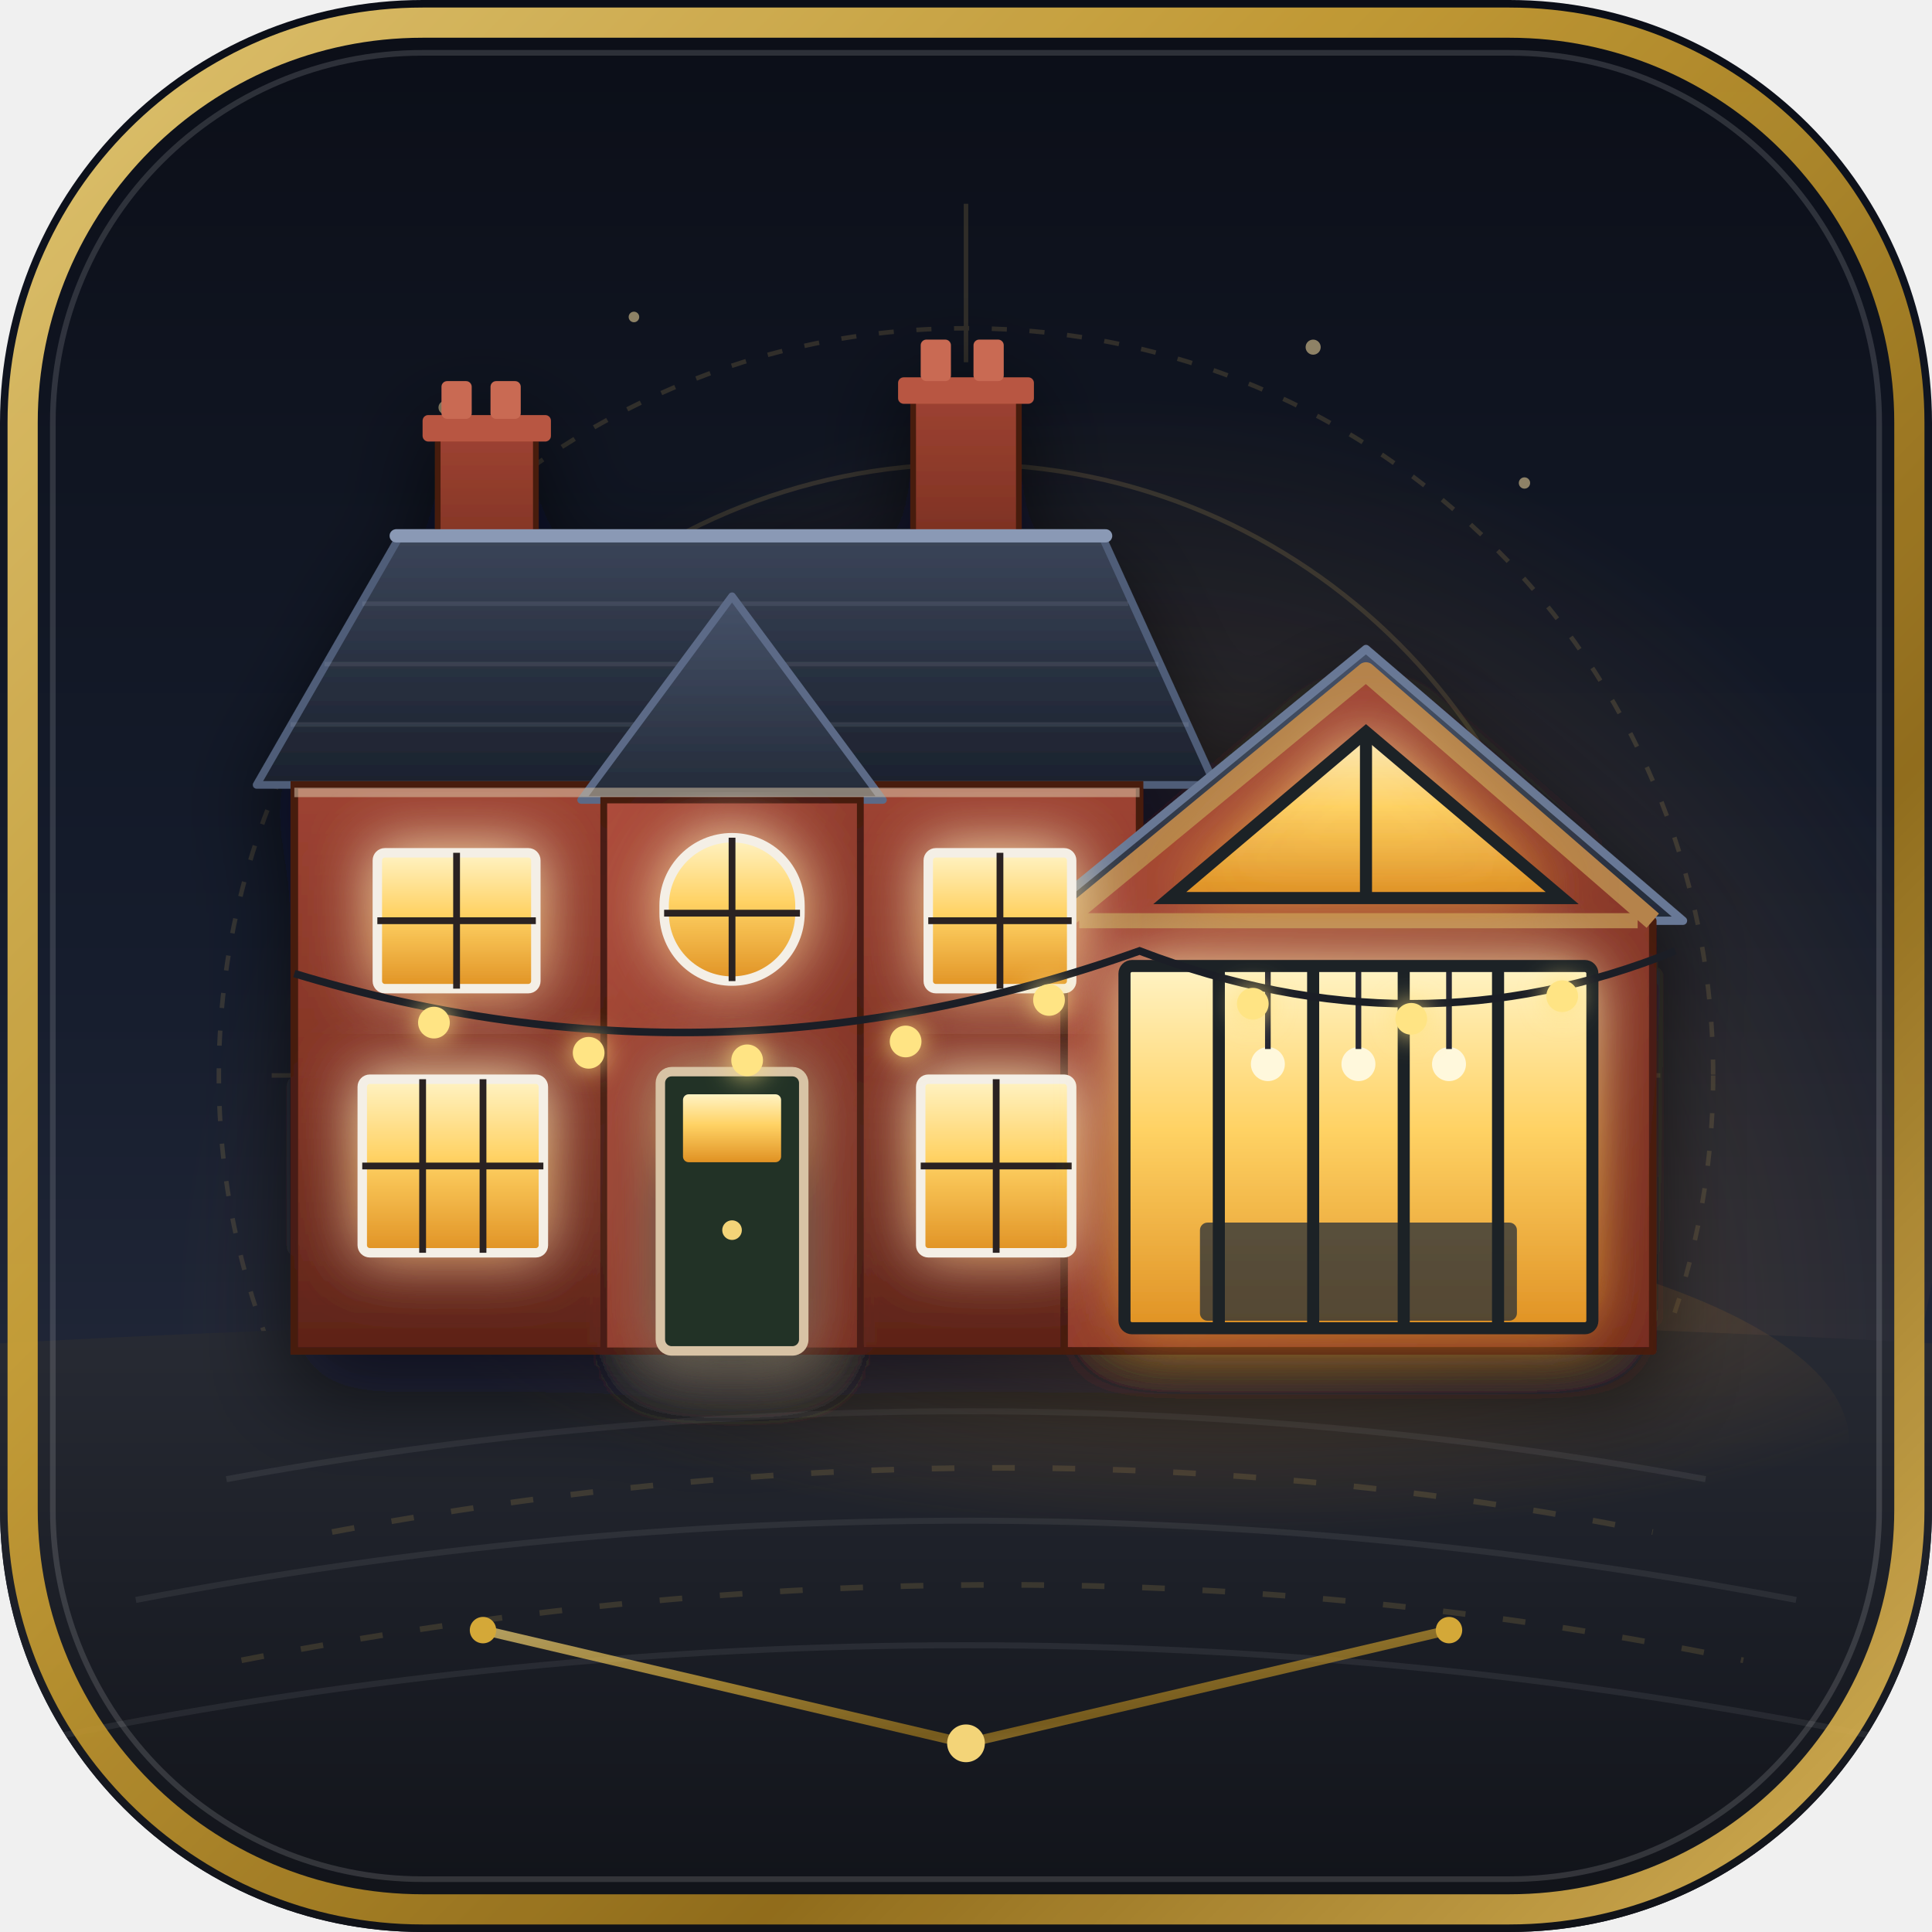
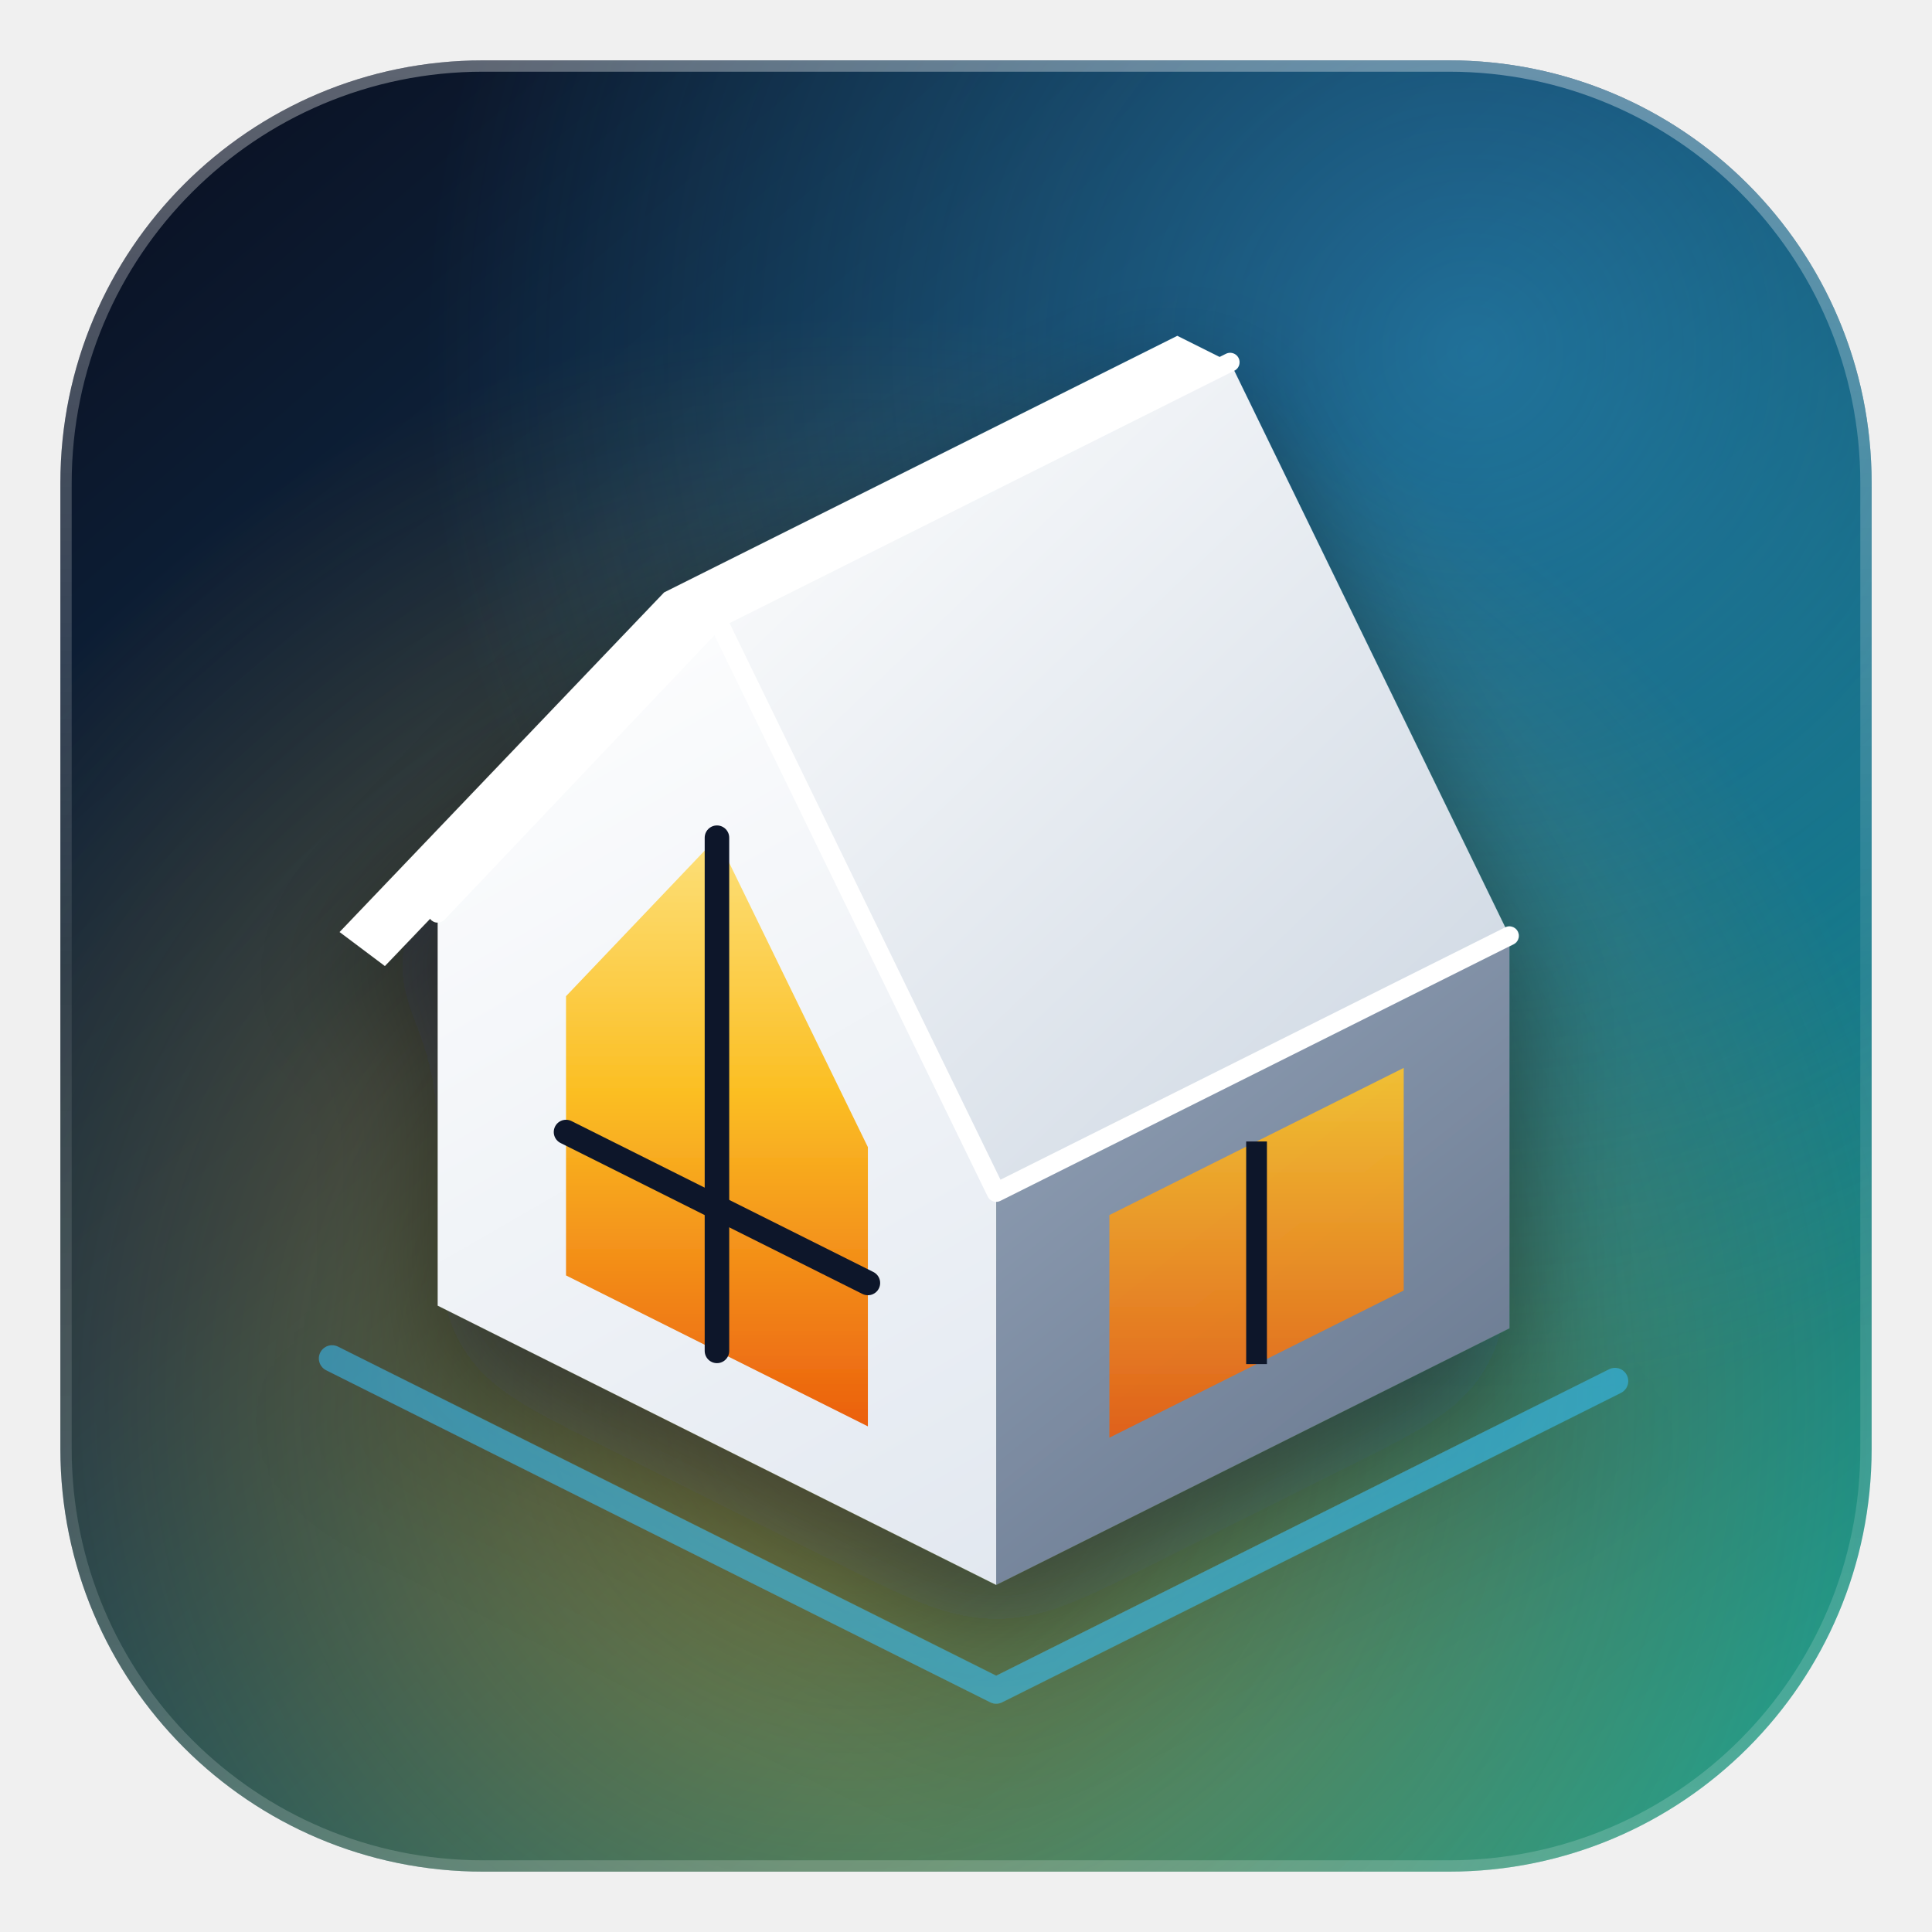
- <svg xmlns="http://www.w3.org/2000/svg" viewBox="0 0 512 512" width="512" height="512">
+ <svg xmlns="http://www.w3.org/2000/svg" viewBox="0 0 512 512" width="512" height="512" fill="none">
  <defs>
-     <clipPath id="badgeClip">
-       <rect x="0" y="0" width="512" height="512" rx="112" ry="112" />
-     </clipPath>
-     <linearGradient id="skyGrad" x1="0" y1="0" x2="0" y2="1">
-       <stop offset="0%" stop-color="#0b0e17" />
-       <stop offset="48%" stop-color="#151c2c" />
-       <stop offset="78%" stop-color="#23293a" />
-       <stop offset="100%" stop-color="#171920" />
+     <linearGradient id="bgGrad" x1="64" y1="32" x2="448" y2="480" gradientUnits="userSpaceOnUse">
+       <stop offset="0%" stop-color="#0B1326" />
+       <stop offset="38%" stop-color="#0F304D" />
+       <stop offset="72%" stop-color="#106876" />
+       <stop offset="100%" stop-color="#1D9A8C" />
    </linearGradient>
-     <radialGradient id="warmGlow" cx="54%" cy="62%" r="52%">
-       <stop offset="0%" stop-color="#f5c451" stop-opacity="0.38" />
-       <stop offset="55%" stop-color="#e59838" stop-opacity="0.14" />
-       <stop offset="100%" stop-color="#e59838" stop-opacity="0" />
+     <radialGradient id="warmGlow" cx="44%" cy="74%" r="60%">
+       <stop offset="0%" stop-color="#F59E0B" stop-opacity="0.48" />
+       <stop offset="100%" stop-color="#F59E0B" stop-opacity="0" />
    </radialGradient>
-     <linearGradient id="brassRim" x1="0" y1="0" x2="1" y2="1">
-       <stop offset="0%" stop-color="#f3d478" />
-       <stop offset="35%" stop-color="#d4a838" />
-       <stop offset="70%" stop-color="#9e761c" />
-       <stop offset="100%" stop-color="#e6be5a" />
+     <radialGradient id="skyGlow" cx="78%" cy="16%" r="58%">
+       <stop offset="0%" stop-color="#38BDF8" stop-opacity="0.42" />
+       <stop offset="100%" stop-color="#38BDF8" stop-opacity="0" />
+     </radialGradient>
+     <linearGradient id="roofGrad" x1="190" y1="96" x2="400" y2="316" gradientUnits="userSpaceOnUse">
+       <stop offset="0%" stop-color="#FFFFFF" />
+       <stop offset="100%" stop-color="#CBD5E1" />
    </linearGradient>
-     <linearGradient id="brickMain" x1="0" y1="0" x2="0" y2="1">
-       <stop offset="0%" stop-color="#9e4332" />
-       <stop offset="50%" stop-color="#843526" />
-       <stop offset="100%" stop-color="#5d2318" />
+     <linearGradient id="gableGrad" x1="116" y1="164" x2="264" y2="420" gradientUnits="userSpaceOnUse">
+       <stop offset="0%" stop-color="#FFFFFF" />
+       <stop offset="100%" stop-color="#E2E8F0" />
    </linearGradient>
-     <linearGradient id="brickWing" x1="0" y1="0" x2="1" y2="1">
-       <stop offset="0%" stop-color="#ae4d3b" />
-       <stop offset="100%" stop-color="#762d20" />
+     <linearGradient id="sideGrad" x1="264" y1="248" x2="400" y2="420" gradientUnits="userSpaceOnUse">
+       <stop offset="0%" stop-color="#94A3B8" />
+       <stop offset="100%" stop-color="#64748B" />
    </linearGradient>
-     <linearGradient id="slateRoof" x1="0" y1="0" x2="0" y2="1">
-       <stop offset="0%" stop-color="#3b4559" />
-       <stop offset="55%" stop-color="#283040" />
-       <stop offset="100%" stop-color="#1c222e" />
+     <linearGradient id="amberLit" x1="190" y1="210" x2="190" y2="385" gradientUnits="userSpaceOnUse">
+       <stop offset="0%" stop-color="#FDE68A" />
+       <stop offset="45%" stop-color="#FBBF24" />
+       <stop offset="100%" stop-color="#EA580C" />
    </linearGradient>
-     <linearGradient id="slateRoofEast" x1="0" y1="0" x2="0" y2="1">
-       <stop offset="0%" stop-color="#465269" />
-       <stop offset="100%" stop-color="#232a38" />
+     <linearGradient id="glassRim" x1="256" y1="16" x2="256" y2="496" gradientUnits="userSpaceOnUse">
+       <stop offset="0%" stop-color="#FFFFFF" stop-opacity="0.34" />
+       <stop offset="50%" stop-color="#FFFFFF" stop-opacity="0.08" />
+       <stop offset="100%" stop-color="#FFFFFF" stop-opacity="0.18" />
    </linearGradient>
-     <linearGradient id="winGlow" x1="0" y1="0" x2="0" y2="1">
-       <stop offset="0%" stop-color="#fff3c4" />
-       <stop offset="45%" stop-color="#ffd264" />
-       <stop offset="100%" stop-color="#e09224" />
-     </linearGradient>
-     <linearGradient id="courtyardGrad" x1="0" y1="0" x2="0" y2="1">
-       <stop offset="0%" stop-color="#282b34" />
-       <stop offset="45%" stop-color="#1c1f27" />
-       <stop offset="100%" stop-color="#101218" />
-     </linearGradient>
-     <radialGradient id="cobblePool" cx="58%" cy="15%" r="55%">
-       <stop offset="0%" stop-color="#ffca57" stop-opacity="0.42" />
-       <stop offset="50%" stop-color="#d88b28" stop-opacity="0.15" />
-       <stop offset="100%" stop-color="#d88b28" stop-opacity="0" />
-     </radialGradient>
-     <filter id="softGlow" x="-30%" y="-30%" width="160%" height="160%">
-       <feGaussianBlur stdDeviation="8" result="blur" />
-       <feMerge>
-         <feMergeNode in="blur" />
-         <feMergeNode in="SourceGraphic" />
-       </feMerge>
-     </filter>
-     <filter id="festoonGlow" x="-60%" y="-60%" width="220%" height="220%">
-       <feGaussianBlur stdDeviation="3.5" result="blur" />
-       <feMerge>
-         <feMergeNode in="blur" />
-         <feMergeNode in="SourceGraphic" />
-       </feMerge>
-     </filter>
-     <filter id="buildingShadow" x="-15%" y="-15%" width="130%" height="140%">
-       <feDropShadow dx="0" dy="10" stdDeviation="12" flood-color="#05070c" flood-opacity="0.65" />
+     <filter id="dropShadow" x="-15%" y="-15%" width="130%" height="135%" filterUnits="userSpaceOnUse">
+       <feDropShadow dx="0" dy="14" stdDeviation="16" flood-color="#040814" flood-opacity="0.45" />
    </filter>
  </defs>
-   <g clip-path="url(#badgeClip)">
-     <rect x="0" y="0" width="512" height="512" fill="url(#skyGrad)" />
-     <circle cx="276" cy="296" r="240" fill="url(#warmGlow)" />
-     <g transform="">
-       <g opacity="0.16" stroke="#e4be64" stroke-width="1.2" fill="none">
-         <circle cx="256" cy="285" r="198" stroke-dasharray="4 6" />
-         <circle cx="256" cy="285" r="162" />
-         <line x1="256" y1="54" x2="256" y2="96" />
-         <line x1="72" y1="285" x2="440" y2="285" />
-       </g>
-       <g fill="#f6dca0" opacity="0.55">
-         <circle cx="118" cy="108" r="1.8" />
-         <circle cx="168" cy="84" r="1.4" />
-         <circle cx="348" cy="92" r="2.0" />
-         <circle cx="404" cy="128" r="1.5" />
-       </g>
-       <path d="M 0 356 Q 256 342 512 356 L 512 512 L 0 512 Z" fill="url(#courtyardGrad)" />
-       <ellipse cx="295" cy="382" rx="195" ry="62" fill="url(#cobblePool)" />
-       <g fill="none" stroke="#ffffff" stroke-opacity="0.07" stroke-width="1.6">
-         <path d="M 60 392 Q 256 356 452 392" />
-         <path d="M 36 424 Q 256 382 476 424" />
-         <path d="M 16 460 Q 256 412 496 460" />
-       </g>
-       <g fill="none" stroke="#f5c862" stroke-opacity="0.14" stroke-width="1.5" stroke-dasharray="6 10">
-         <path d="M 88 406 Q 268 372 438 406" />
-         <path d="M 64 440 Q 268 400 462 440" />
-       </g>
-       <g filter="url(#buildingShadow)">
-         <g>
-           <rect x="116" y="114" width="26" height="58" rx="2" fill="url(#brickMain)" stroke="#471a11" stroke-width="1.5" />
-           <rect x="112" y="110" width="34" height="7" rx="1.5" fill="#b85642" />
-           <rect x="117" y="101" width="8" height="10" rx="1.5" fill="#c96b53" />
-           <rect x="130" y="101" width="8" height="10" rx="1.5" fill="#c96b53" />
-           <rect x="242" y="104" width="28" height="62" rx="2" fill="url(#brickMain)" stroke="#471a11" stroke-width="1.5" />
-           <rect x="238" y="100" width="36" height="7" rx="1.5" fill="#b85642" />
-           <rect x="244" y="90" width="8" height="11" rx="1.5" fill="#c96b53" />
-           <rect x="258" y="90" width="8" height="11" rx="1.5" fill="#c96b53" />
-         </g>
-         <polygon points="68,208 106,142 292,142 322,208" fill="url(#slateRoof)" stroke="#4f5d78" stroke-width="2" stroke-linejoin="round" />
-         <g stroke="#ffffff" stroke-opacity="0.08" stroke-width="1.2">
-           <line x1="96" y1="160" x2="299" y2="160" />
-           <line x1="86" y1="176" x2="307" y2="176" />
-           <line x1="77" y1="192" x2="315" y2="192" />
-         </g>
-         <line x1="105" y1="142" x2="293" y2="142" stroke="#8a99b5" stroke-width="3.5" stroke-linecap="round" />
-         <rect x="78" y="208" width="224" height="150" fill="url(#brickMain)" stroke="#471a11" stroke-width="2" />
-         <polygon points="154,212 194,158 234,212" fill="url(#slateRoofEast)" stroke="#5b6a87" stroke-width="2" stroke-linejoin="round" />
-         <rect x="160" y="212" width="68" height="146" fill="url(#brickWing)" stroke="#471a11" stroke-width="1.8" />
-         <line x1="78" y1="210" x2="302" y2="210" stroke="#d8c3a5" stroke-width="2.5" stroke-opacity="0.55" />
-         <polygon points="274,244 362,172 446,244" fill="url(#slateRoofEast)" stroke="#687896" stroke-width="2.2" stroke-linejoin="round" />
-         <polygon points="282,358 282,244 362,178 438,244 438,358" fill="url(#brickWing)" stroke="#471a11" stroke-width="2" stroke-linejoin="round" />
-         <polyline points="282,244 362,178 438,244" fill="none" stroke="#b5834c" stroke-width="5" stroke-linejoin="round" />
-         <line x1="286" y1="244" x2="434" y2="244" stroke="#b5834c" stroke-width="4" />
-         <g filter="url(#softGlow)">
-           <rect x="100" y="226" width="42" height="36" rx="2" fill="url(#winGlow)" stroke="#f4efe6" stroke-width="2.5" />
-           <rect x="176" y="222" width="36" height="38" rx="18" fill="url(#winGlow)" stroke="#f4efe6" stroke-width="2.5" />
-           <rect x="246" y="226" width="38" height="36" rx="2" fill="url(#winGlow)" stroke="#f4efe6" stroke-width="2.5" />
-         </g>
-         <g stroke="#2a2420" stroke-width="1.8">
-           <line x1="121" y1="226" x2="121" y2="262" />
-           <line x1="100" y1="244" x2="142" y2="244" />
-           <line x1="194" y1="222" x2="194" y2="260" />
-           <line x1="176" y1="242" x2="212" y2="242" />
-           <line x1="265" y1="226" x2="265" y2="262" />
-           <line x1="246" y1="244" x2="284" y2="244" />
-         </g>
-         <g filter="url(#softGlow)">
-           <rect x="96" y="286" width="48" height="46" rx="2" fill="url(#winGlow)" stroke="#f4efe6" stroke-width="2.5" />
-           <rect x="175" y="284" width="38" height="74" rx="3" fill="#233028" stroke="#d8c3a5" stroke-width="2.5" />
-           <rect x="181" y="290" width="26" height="18" rx="1.5" fill="url(#winGlow)" />
-           <rect x="244" y="286" width="40" height="46" rx="2" fill="url(#winGlow)" stroke="#f4efe6" stroke-width="2.5" />
-         </g>
-         <g stroke="#2a2420" stroke-width="1.8">
-           <line x1="112" y1="286" x2="112" y2="332" />
-           <line x1="128" y1="286" x2="128" y2="332" />
-           <line x1="96" y1="309" x2="144" y2="309" />
-           <line x1="264" y1="286" x2="264" y2="332" />
-           <line x1="244" y1="309" x2="284" y2="309" />
-         </g>
-         <circle cx="194" cy="326" r="2.6" fill="#f3d478" />
-         <g filter="url(#softGlow)">
-           <polygon points="310,238 362,194 414,238" fill="url(#winGlow)" opacity="0.92" />
-           <rect x="298" y="256" width="124" height="96" rx="3" fill="url(#winGlow)" />
-         </g>
-         <rect x="318" y="324" width="84" height="26" rx="2" fill="#1e2a38" opacity="0.72" />
-         <g fill="#fff8dc">
-           <circle cx="336" cy="282" r="4.5" />
-           <circle cx="360" cy="282" r="4.5" />
-           <circle cx="384" cy="282" r="4.5" />
-         </g>
-         <g stroke="#252830" stroke-width="1.5">
-           <line x1="336" y1="256" x2="336" y2="278" />
-           <line x1="360" y1="256" x2="360" y2="278" />
-           <line x1="384" y1="256" x2="384" y2="278" />
-         </g>
-         <g stroke="#1c2026" stroke-width="3.2" fill="none">
-           <rect x="298" y="256" width="124" height="96" rx="2" />
-           <line x1="323" y1="256" x2="323" y2="352" />
-           <line x1="348" y1="256" x2="348" y2="352" />
-           <line x1="372" y1="256" x2="372" y2="352" />
-           <line x1="397" y1="256" x2="397" y2="352" />
-           <polygon points="310,238 362,194 414,238" />
-           <line x1="362" y1="194" x2="362" y2="238" />
-         </g>
-       </g>
-       <path d="M 78 258 Q 190 292 302 252 Q 375 280 444 252" fill="none" stroke="#1b1e26" stroke-width="2" />
-       <g filter="url(#festoonGlow)" fill="#ffe484">
-         <circle cx="115" cy="271" r="4.2" />
-         <circle cx="156" cy="279" r="4.2" />
-         <circle cx="198" cy="281" r="4.2" />
-         <circle cx="240" cy="276" r="4.2" />
-         <circle cx="278" cy="265" r="4.2" />
-         <circle cx="332" cy="266" r="4.2" />
-         <circle cx="374" cy="270" r="4.2" />
-         <circle cx="414" cy="264" r="4.2" />
-       </g>
-       <path d="M 64 358 L 448 358" stroke="url(#brassRim)" stroke-width="3" stroke-linecap="round" />
-       <path d="M 128 432 L 256 462 L 384 432" fill="none" stroke="url(#brassRim)" stroke-width="2.5" stroke-linecap="round" opacity="0.7" />
-       <circle cx="256" cy="462" r="5" fill="#f3d478" />
-       <circle cx="128" cy="432" r="3.5" fill="#d4a838" />
-       <circle cx="384" cy="432" r="3.5" fill="#d4a838" />
-     </g>
-     <rect x="6" y="6" width="500" height="500" rx="106" ry="106" fill="none" stroke="url(#brassRim)" stroke-width="8" opacity="0.9" />
-     <rect x="14" y="14" width="484" height="484" rx="98" ry="98" fill="none" stroke="#ffffff" stroke-width="1.5" opacity="0.14" />
+   <rect x="16" y="16" width="480" height="480" rx="112" fill="url(#bgGrad)" />
+   <rect x="16" y="16" width="480" height="480" rx="112" fill="url(#warmGlow)" />
+   <rect x="16" y="16" width="480" height="480" rx="112" fill="url(#skyGlow)" />
+   <rect x="17.5" y="17.5" width="477" height="477" rx="110.5" stroke="url(#glassRim)" stroke-width="3" />
+   <g transform="translate(256, 256) scale(1.0) translate(-256, -256)" filter="url(#dropShadow)">
+     <path d="M 88 360.0 L 264 448.0 L 428 366.0" stroke="#38BDF8" stroke-opacity="0.55" stroke-width="7" stroke-linecap="round" stroke-linejoin="round" />
+     <polygon points="264.0,316.0 400.0,248.0 400.0,352.0 264.0,420.0" fill="url(#sideGrad)" />
+     <polygon points="190.0,164.0 326.0,96.0 400.0,248.0 264.0,316.0" fill="url(#roofGrad)" />
+     <polygon points="102.0,256.0 190.0,164.0 326.0,96.0 312.0,89.0 176.0,157.0 90.0,247.0" fill="#FFFFFF" />
+     <polygon points="116.0,242.0 190.0,164.0 264.0,316.0 264.0,420.0 116.0,346.0" fill="url(#gableGrad)" />
+     <polygon points="150.0,264.0 190.0,222.0 230.0,304.0 230.0,378.0 150.0,338.0" fill="url(#amberLit)" />
+     <line x1="190" y1="222.0" x2="190" y2="358.0" stroke="#0F172A" stroke-width="6.5" stroke-linecap="round" />
+     <line x1="150" y1="300.0" x2="230" y2="340.0" stroke="#0F172A" stroke-width="6.5" stroke-linecap="round" />
+     <polygon points="294.0,322.0 372.0,283.0 372.0,342.0 294.0,381.0" fill="url(#amberLit)" fill-opacity="0.9" />
+     <line x1="333" y1="302.5" x2="333" y2="361.5" stroke="#0F172A" stroke-width="5.5" />
+     <polyline points="116,242.0 190,164.0 264,316.0 400,248.0" stroke="#FFFFFF" stroke-width="5" stroke-linecap="round" stroke-linejoin="round" />
+     <line x1="190" y1="164.0" x2="326" y2="96.0" stroke="#FFFFFF" stroke-width="5" stroke-linecap="round" />
  </g>
</svg>
